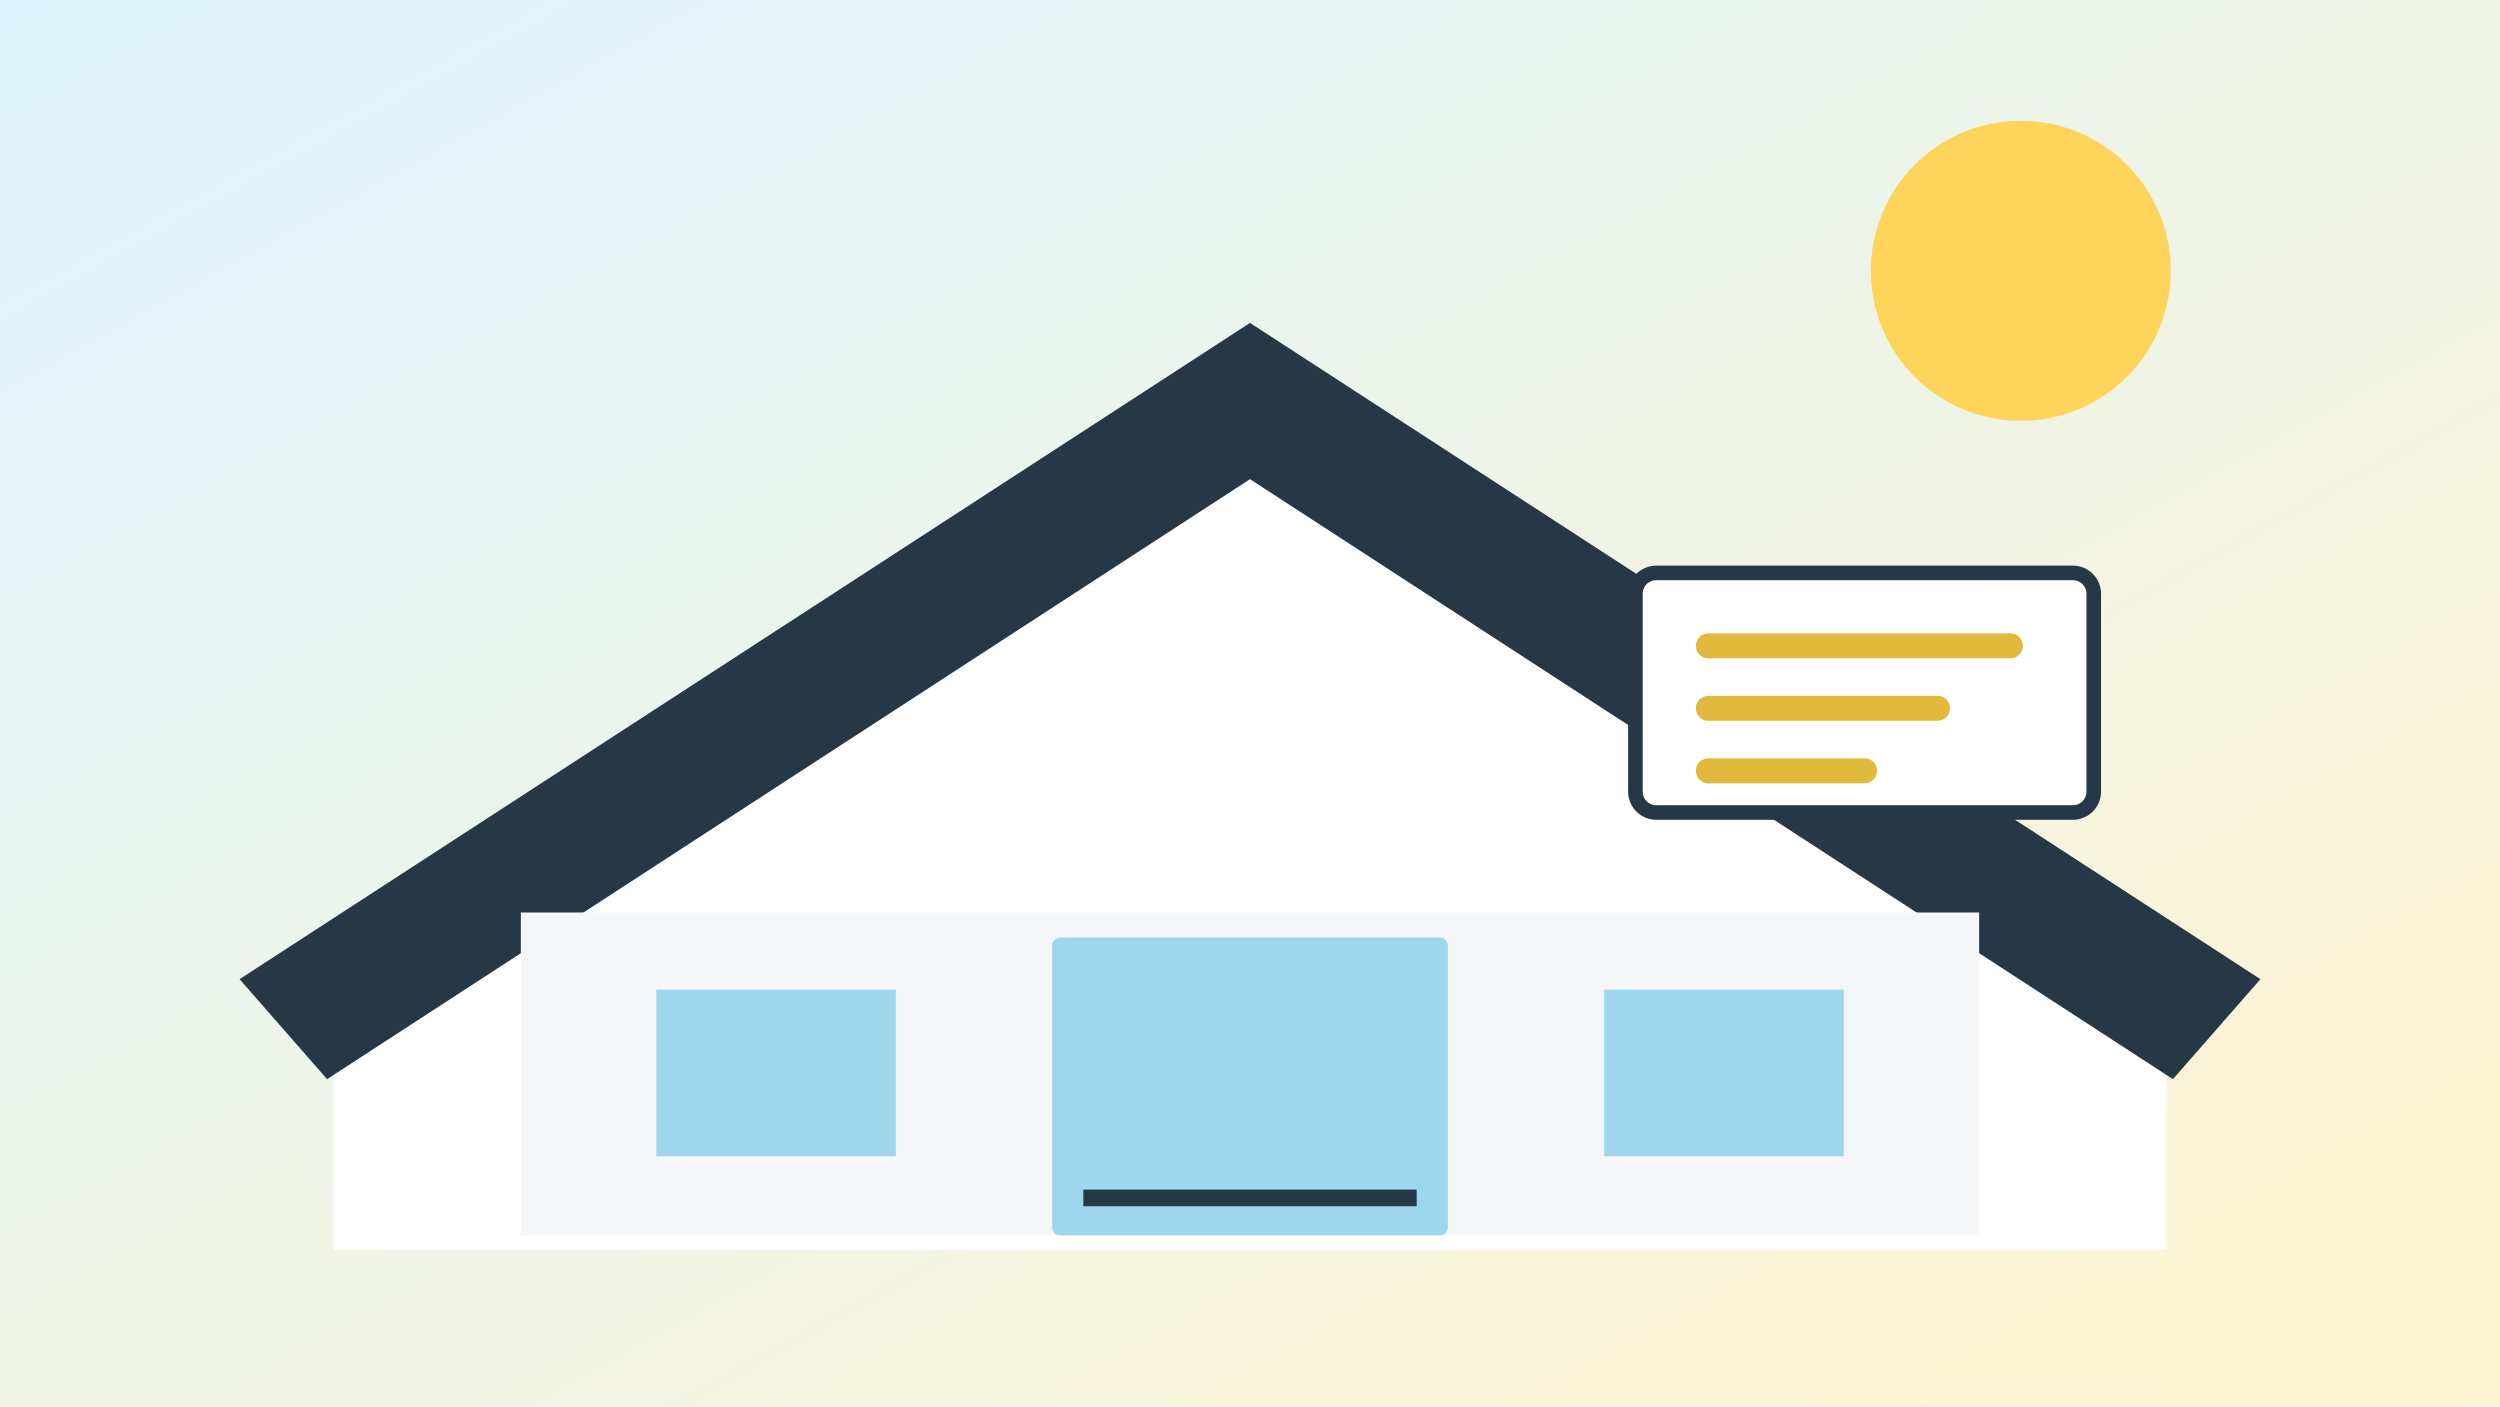
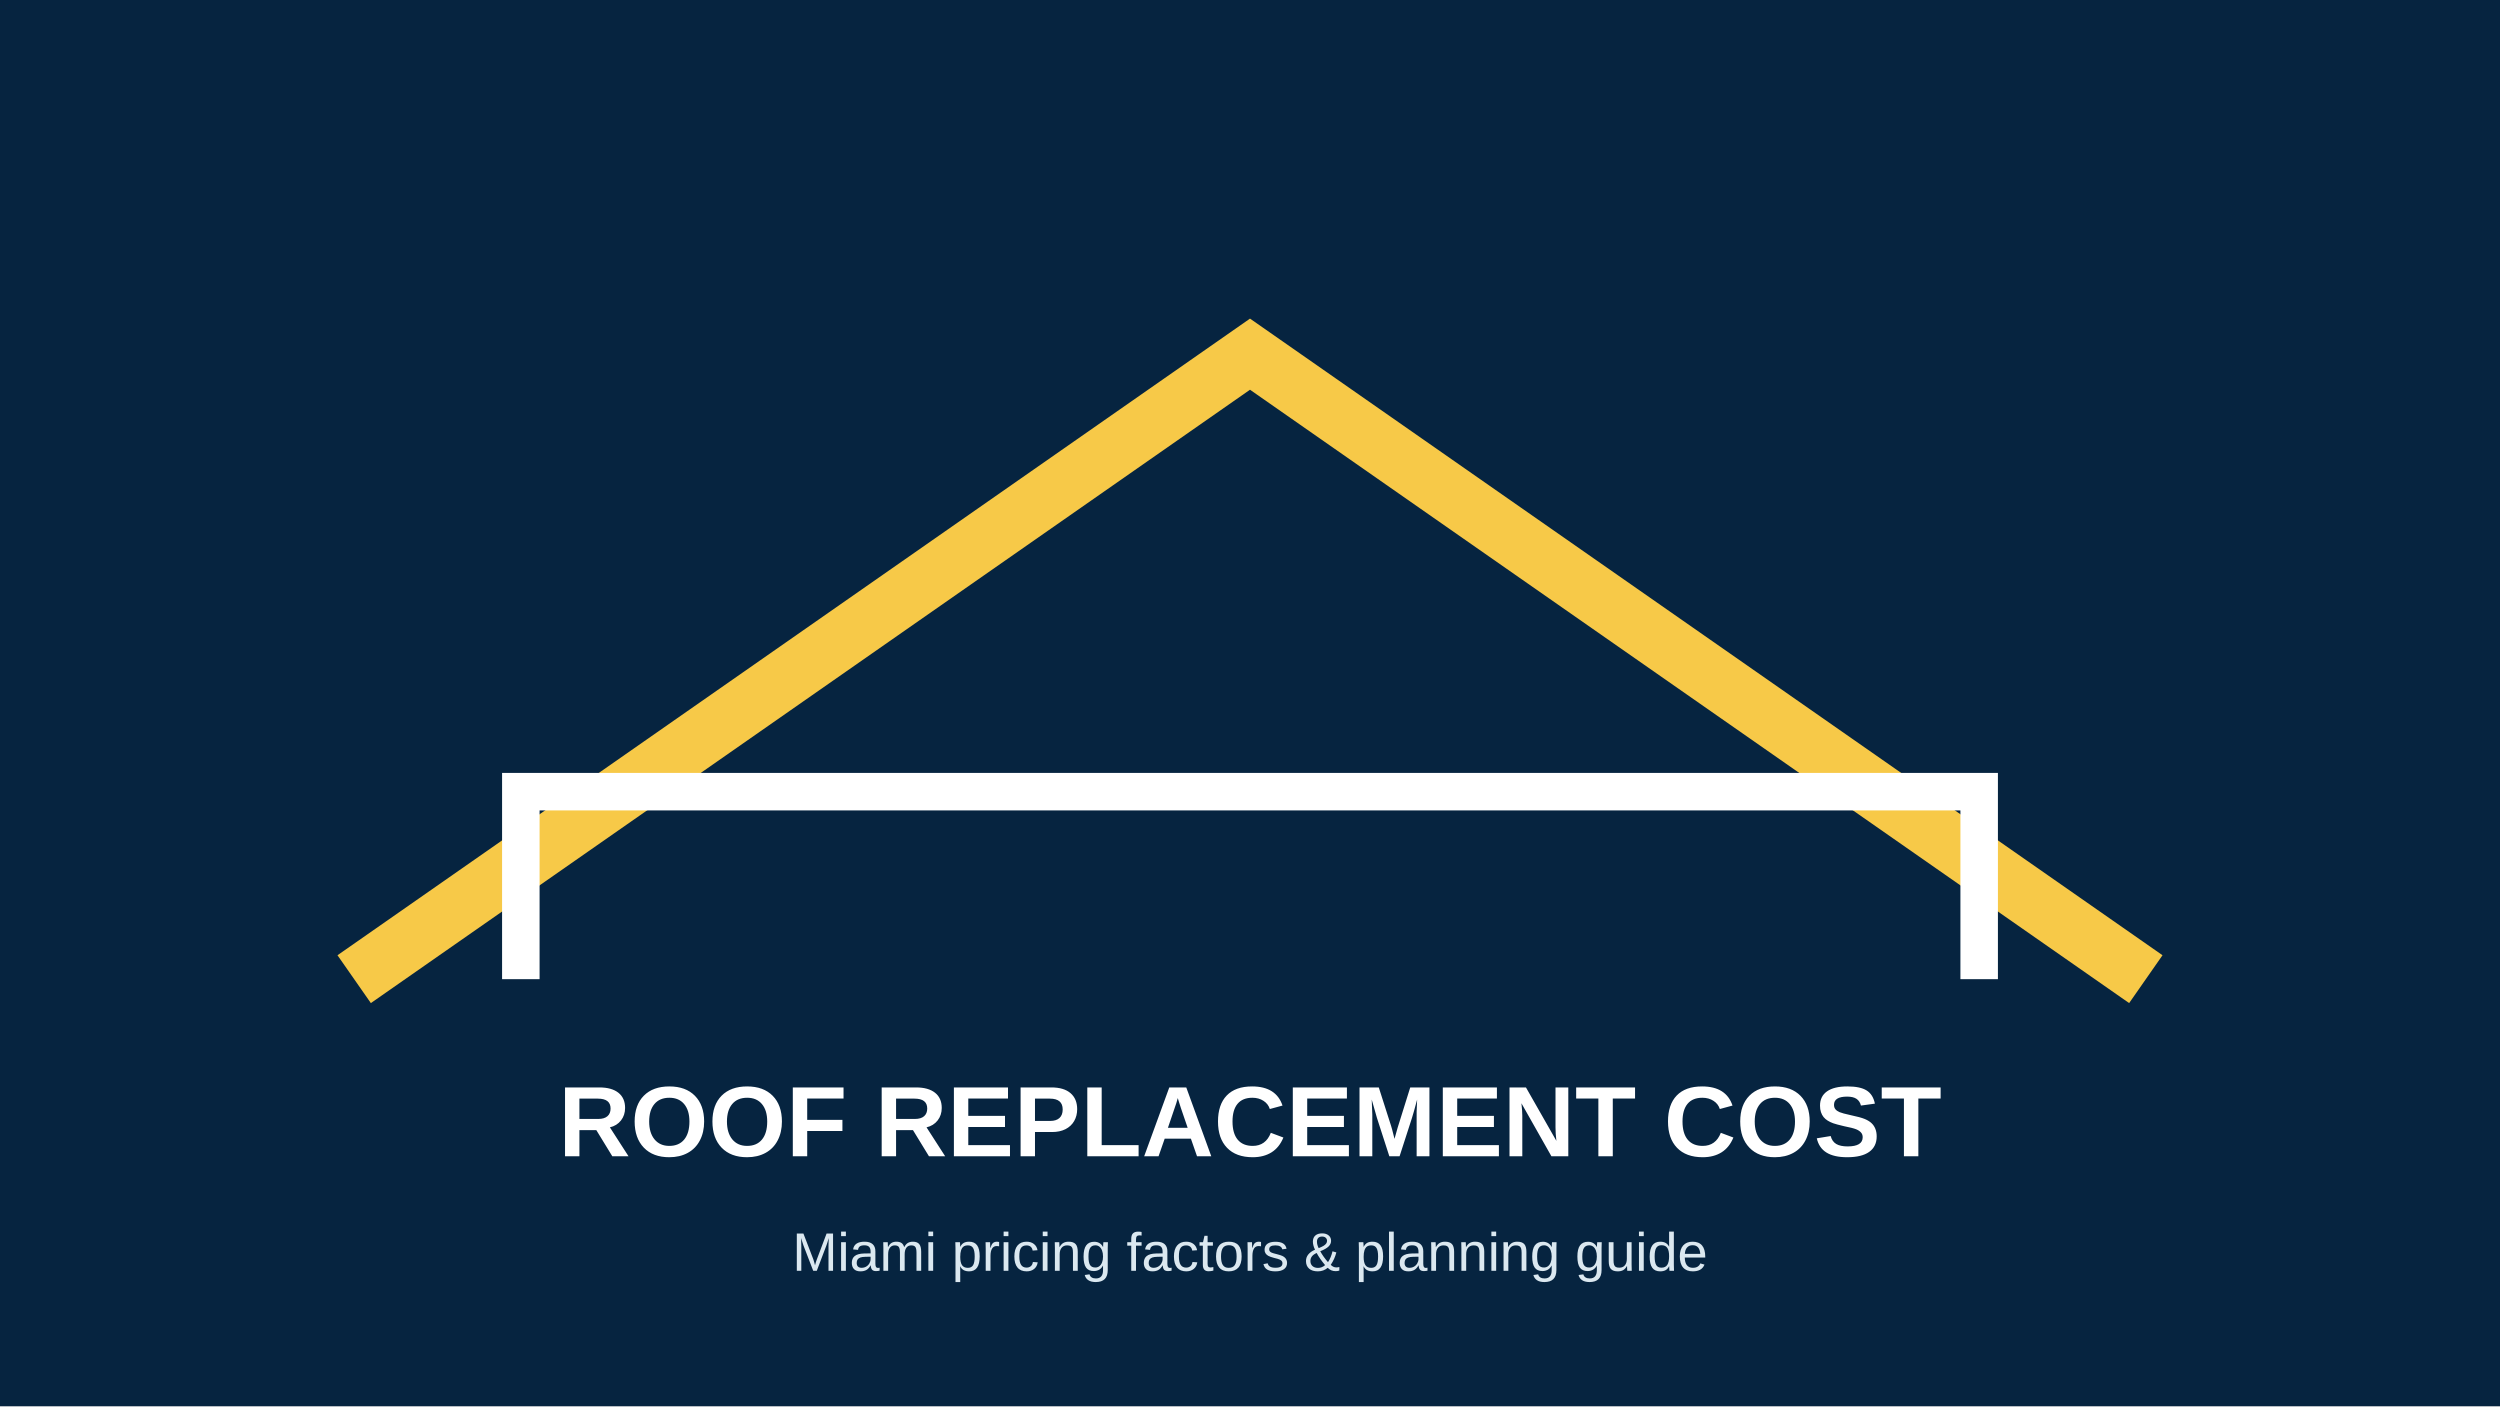
- <svg xmlns="http://www.w3.org/2000/svg" viewBox="0 0 1200 675" role="img" aria-labelledby="t d">
-   <defs>
-     <linearGradient id="sky" x1="0" y1="0" x2="1" y2="1">
-       <stop stop-color="#dff4ff" />
-       <stop offset="1" stop-color="#fff4cf" />
-     </linearGradient>
-   </defs>
-   <rect width="1200" height="675" fill="url(#sky)" />
-   <circle cx="970" cy="130" r="72" fill="#ffd45a" />
-   <path d="M160 470 600 190 1040 470v130H160Z" fill="#fff" />
-   <path d="M115 470 600 155l485 315-42 48L600 230 157 518Z" fill="#263746" />
-   <path d="M250 438h700v155H250z" fill="#f4f6f7" />
-   <rect x="505" y="450" width="190" height="143" rx="4" fill="#9ed7ed" />
-   <path d="M520 575h160" stroke="#263746" stroke-width="8" />
-   <rect x="315" y="475" width="115" height="80" fill="#9ed7ed" />
-   <rect x="770" y="475" width="115" height="80" fill="#9ed7ed" />
-   <rect x="785" y="275" width="220" height="115" rx="10" fill="#fff" stroke="#263746" stroke-width="7" />
-   <path d="M820 310h145M820 340h110M820 370h75" stroke="#e1b93c" stroke-width="12" stroke-linecap="round" />
+ <svg xmlns="http://www.w3.org/2000/svg" viewBox="0 0 1200 675">
+   <rect width="1200" height="675" fill="#062440" />
+   <path d="M170 470 600 170l430 300" fill="none" stroke="#f7c948" stroke-width="28" />
+   <path d="M250 470v-90h700v90" fill="none" stroke="#fff" stroke-width="18" />
+   <text x="600" y="555" fill="#fff" font-family="Arial,sans-serif" font-size="48" font-weight="700" text-anchor="middle">ROOF REPLACEMENT COST</text>
+   <text x="600" y="610" fill="#dbe8f0" font-family="Arial,sans-serif" font-size="26" text-anchor="middle">Miami pricing factors &amp; planning guide</text>
</svg>
